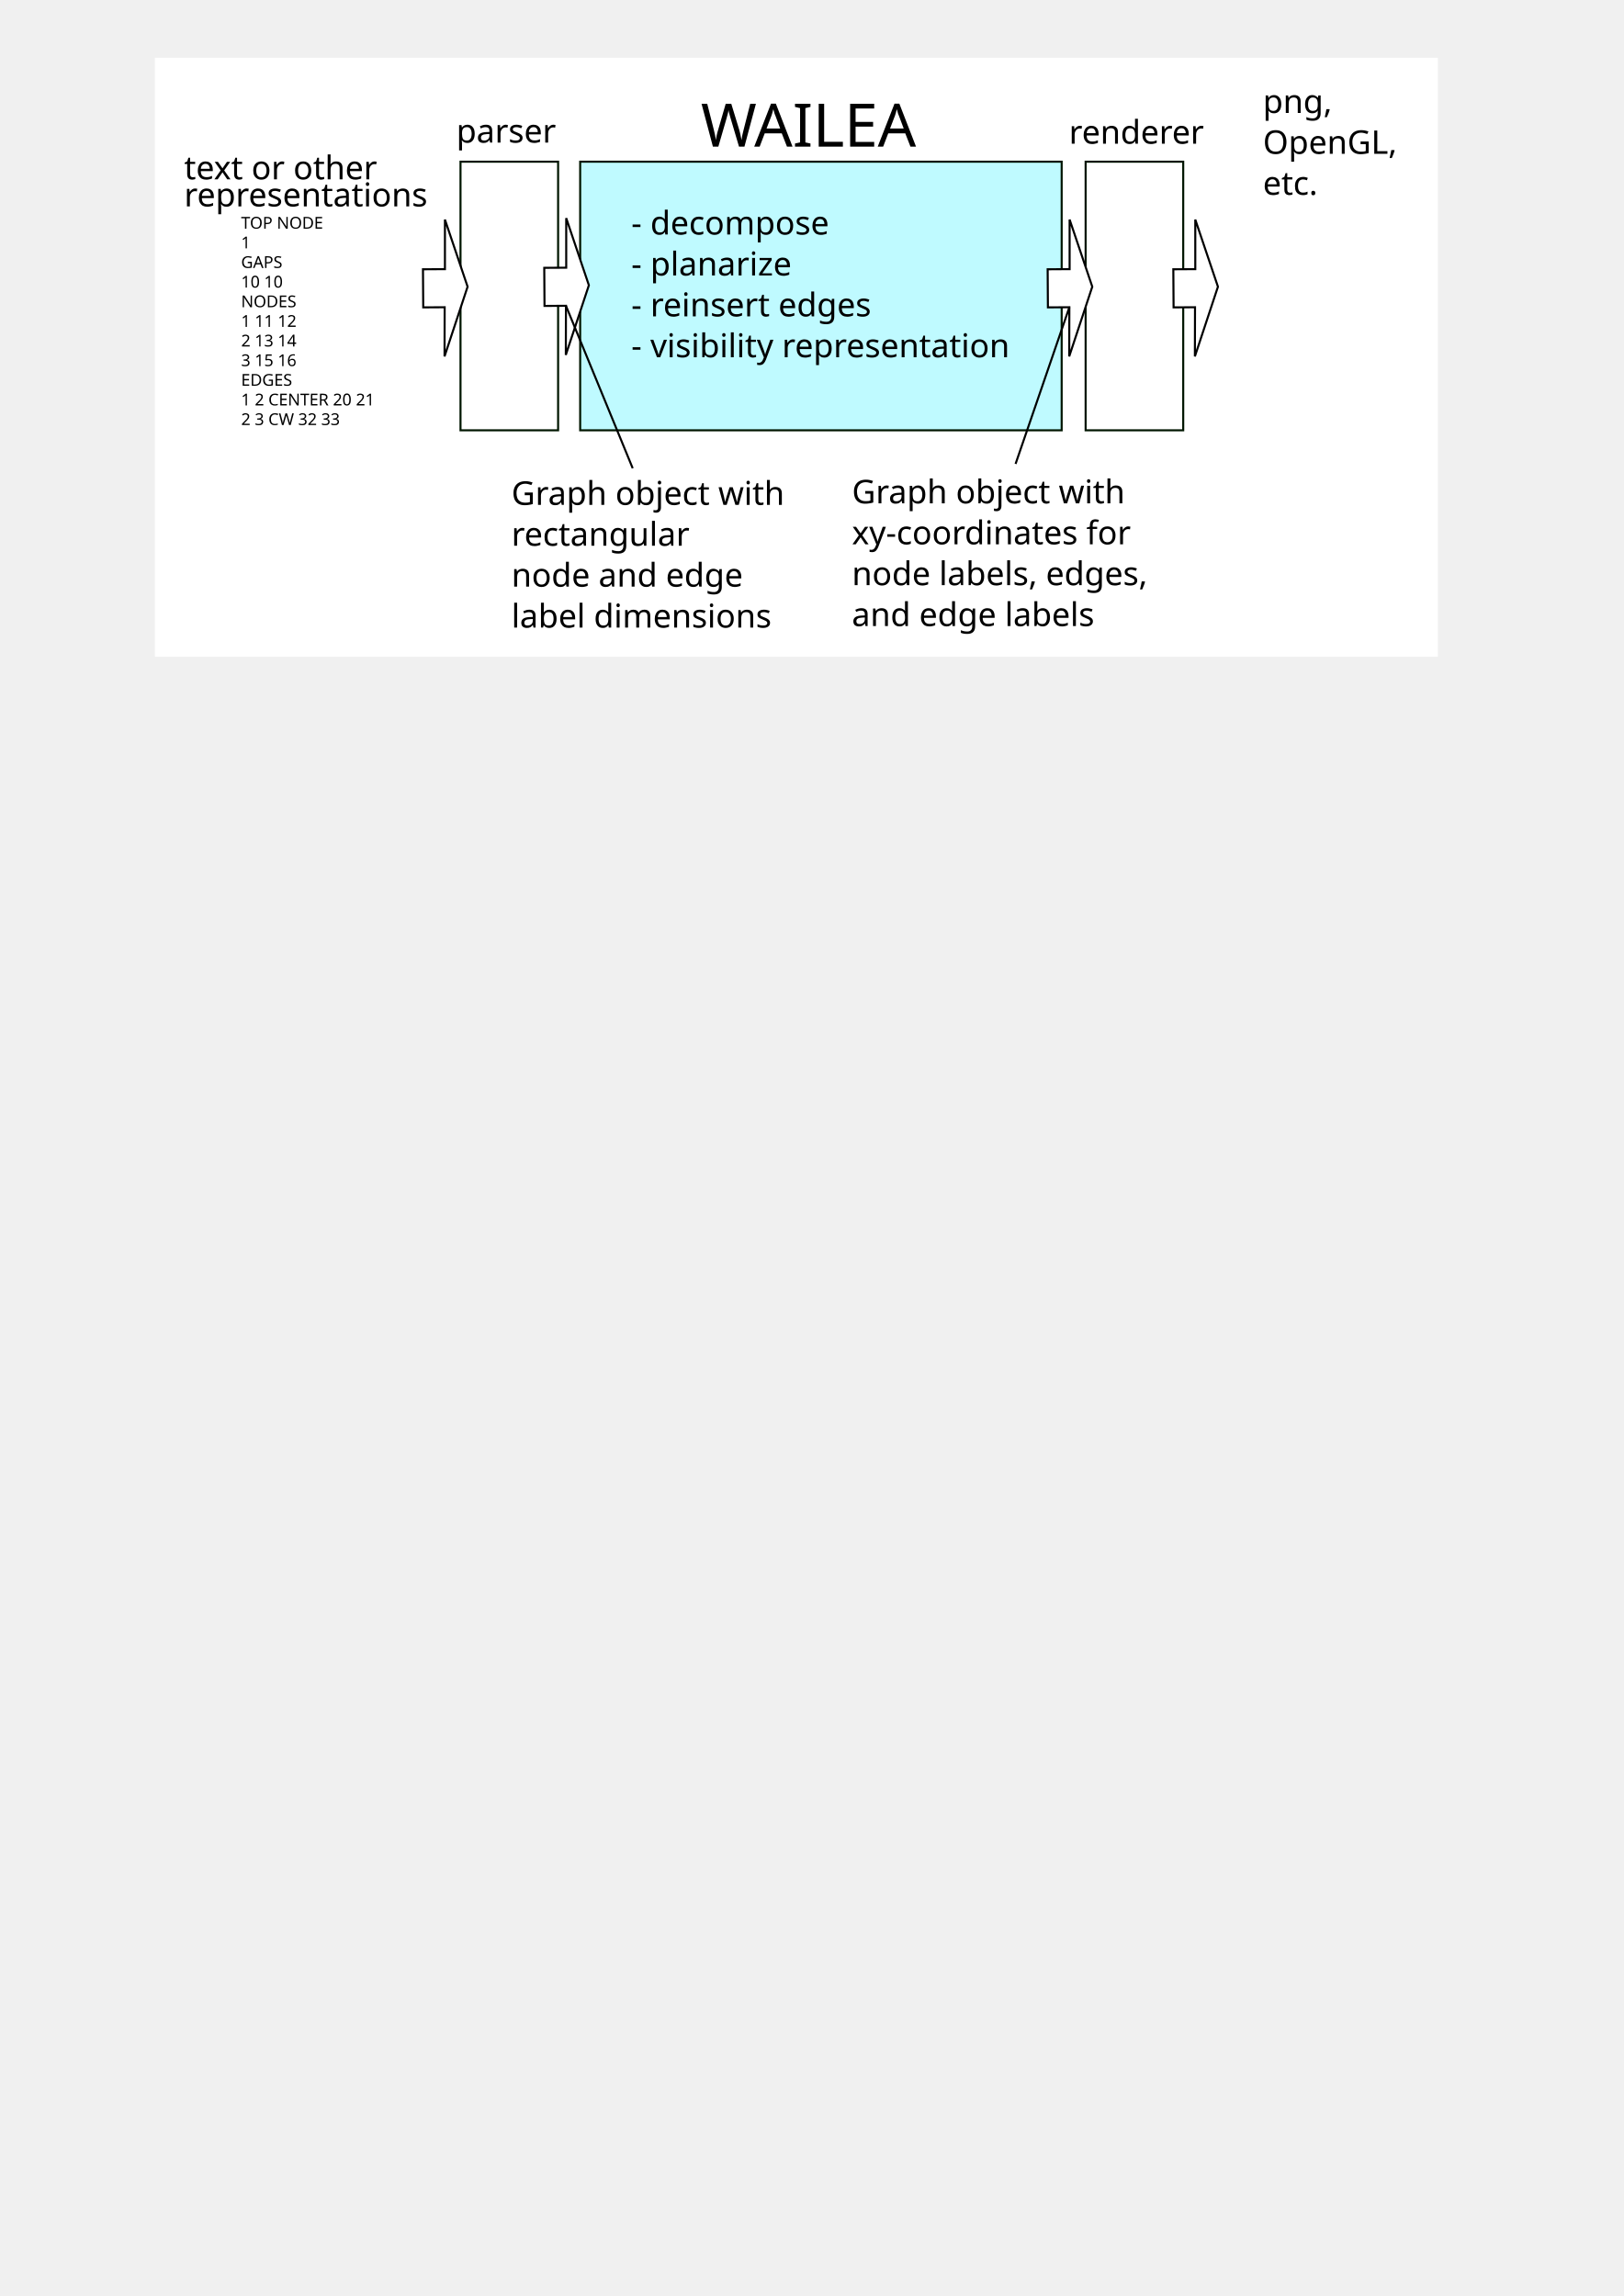
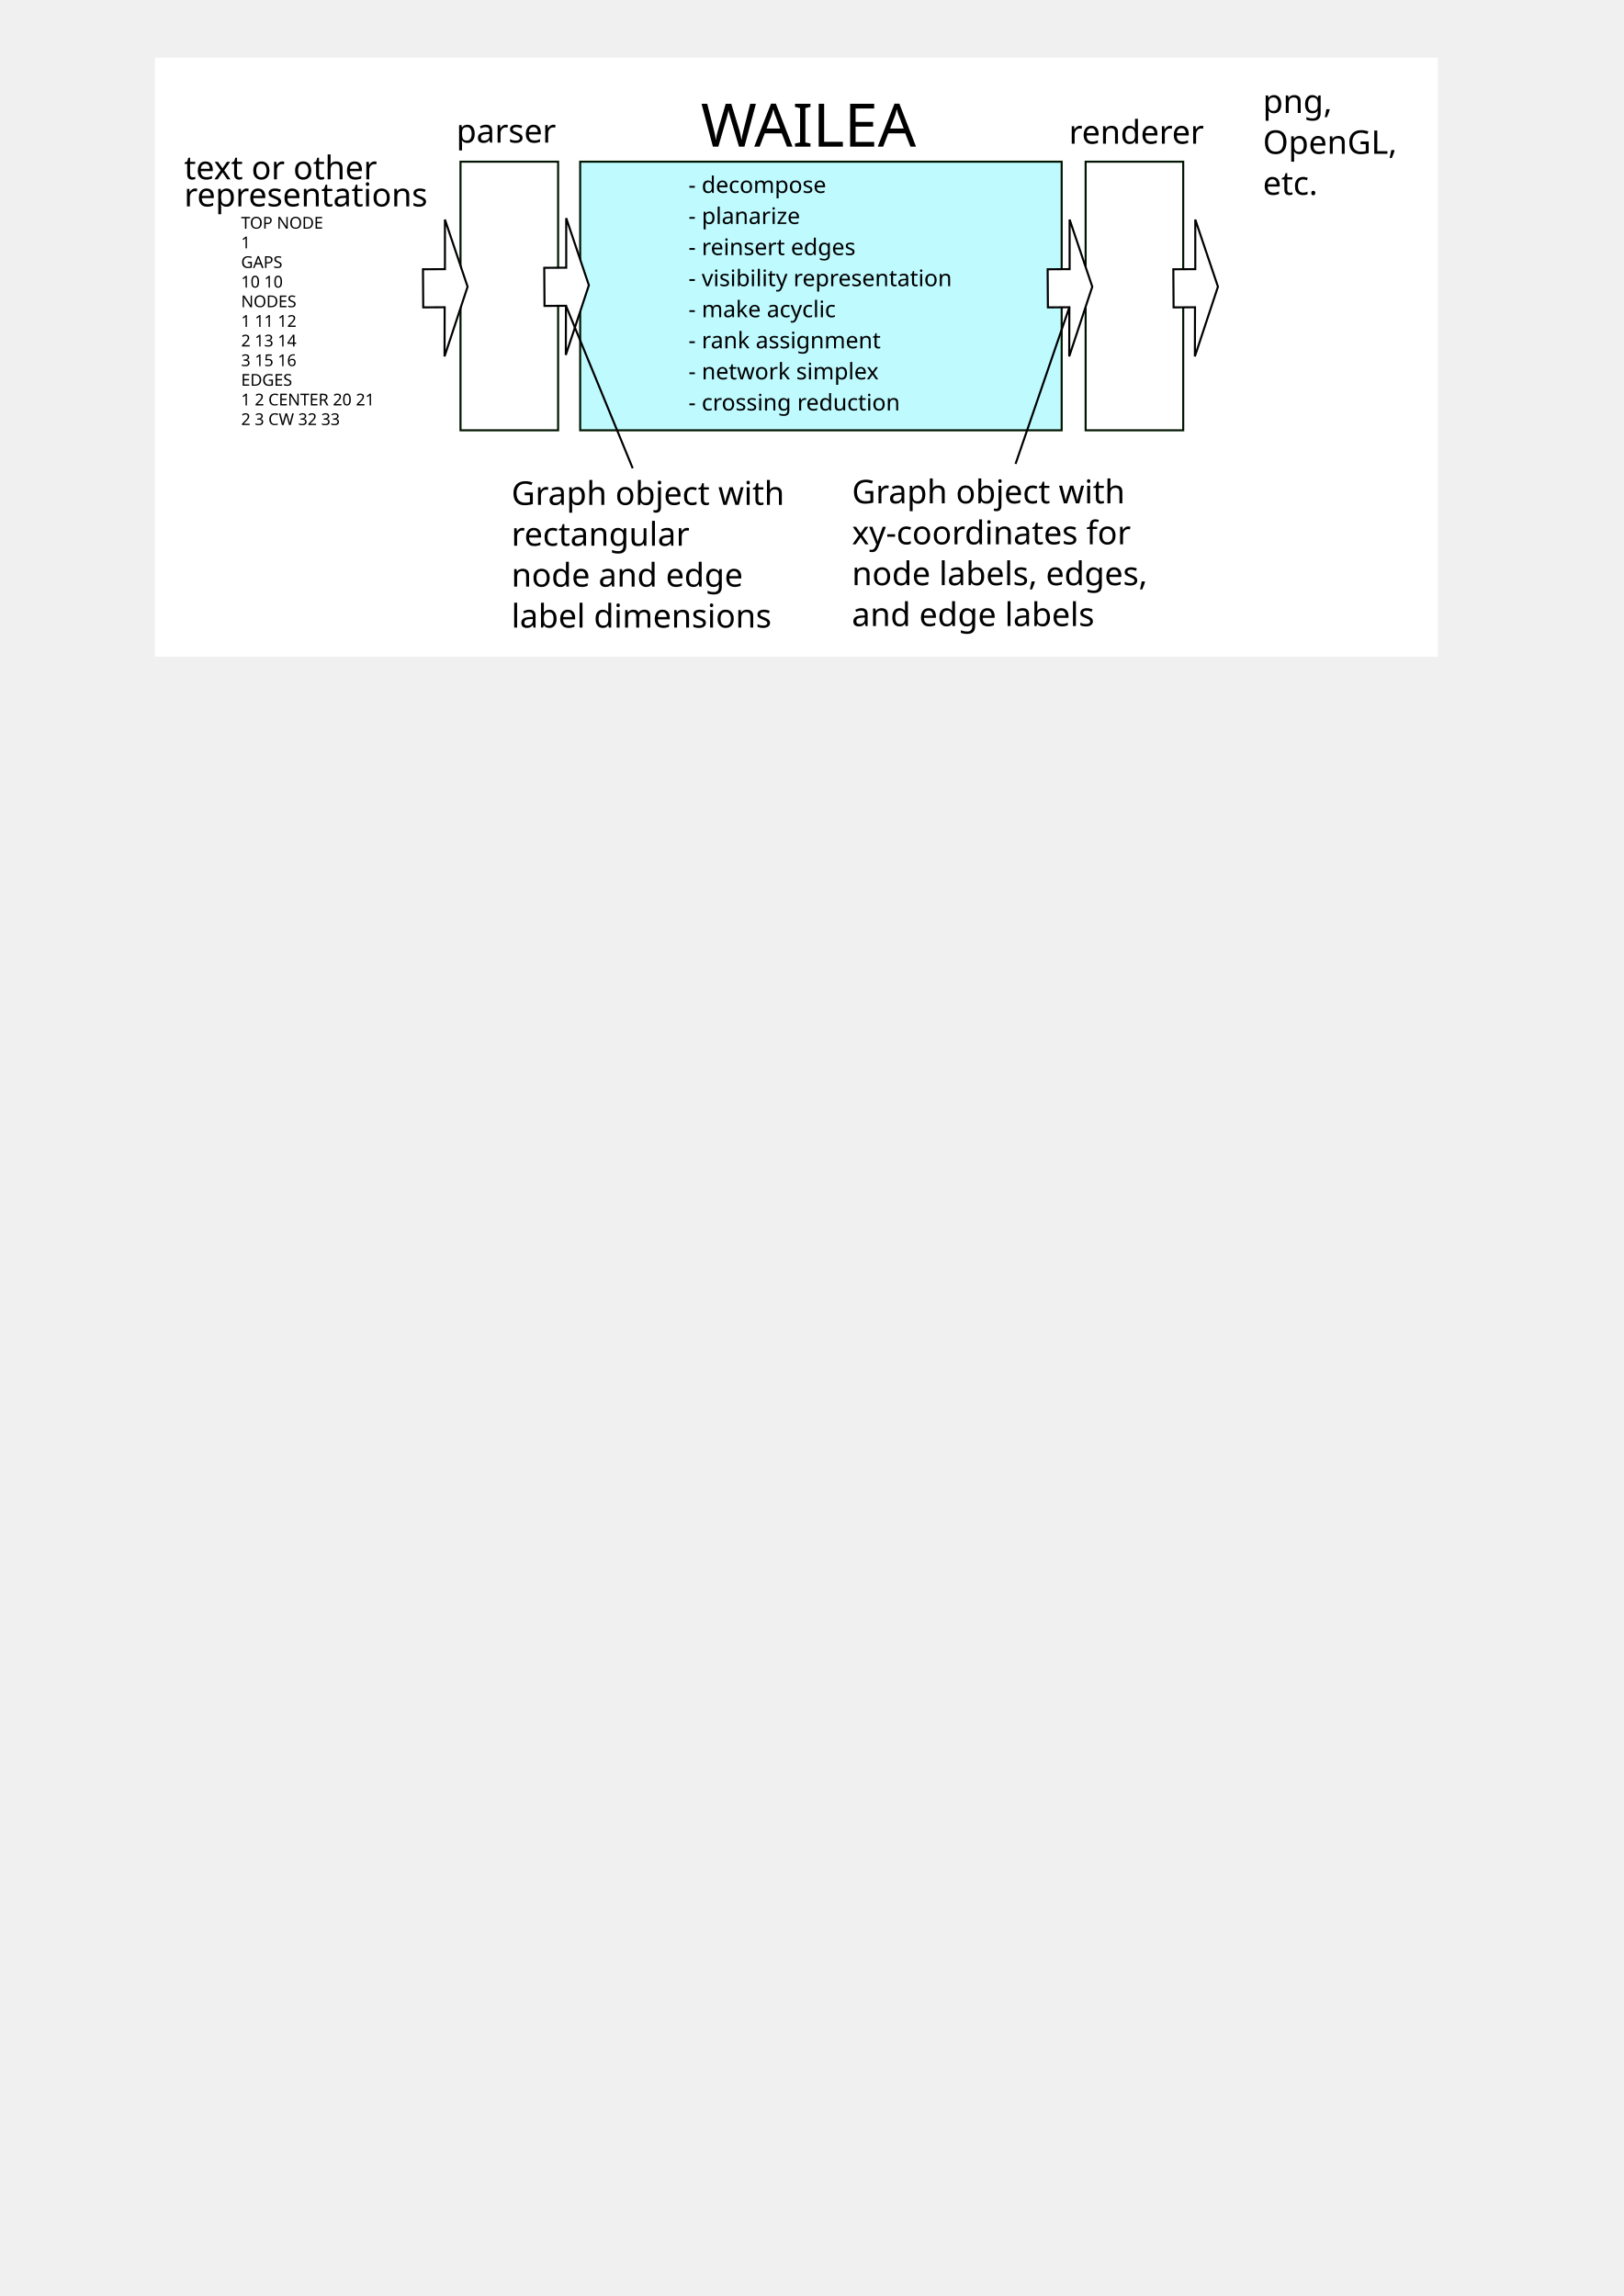
<svg xmlns="http://www.w3.org/2000/svg" width="210mm" height="297mm" viewBox="0 0 210 297" version="1.1" id="svg8">
  <defs id="defs2" />
  <g id="layer1">
    <rect style="fill:#ffffff;fill-opacity:1;stroke:none;stroke-width:0.266;stroke-miterlimit:4;stroke-dasharray:none;stroke-opacity:1" id="rect4659" width="165.932" height="77.485" x="20.033" y="7.47" />
    <text xml:space="preserve" style="font-style:normal;font-weight:normal;font-size:10.583px;line-height:0.25;font-family:sans-serif;letter-spacing:0px;word-spacing:0px;fill:#000000;fill-opacity:1;stroke:none;stroke-width:0.265" x="23.819" y="23.198" id="text3701">
      <tspan id="tspan3699" x="23.819" y="23.198" style="font-size:4.233px;line-height:0.25;stroke-width:0.265">text or other</tspan>
      <tspan x="23.819" y="26.699" style="font-size:4.233px;line-height:0.25;stroke-width:0.265" id="tspan4620">representations</tspan>
    </text>
    <text xml:space="preserve" style="font-style:normal;font-weight:normal;font-size:4.233px;line-height:1.25;font-family:sans-serif;letter-spacing:0px;word-spacing:0px;fill:#000000;fill-opacity:1;stroke:none;stroke-width:0.265" x="59.019" y="18.445" id="text3709">
      <tspan id="tspan3707" x="59.019" y="18.445" style="stroke-width:0.265">parser</tspan>
    </text>
    <text xml:space="preserve" style="font-style:normal;font-weight:normal;font-size:4.233px;line-height:1.25;font-family:sans-serif;letter-spacing:0px;word-spacing:0px;fill:#000000;fill-opacity:1;stroke:none;stroke-width:0.265" x="138.252" y="18.584" id="text3713">
      <tspan id="tspan3711" x="138.252" y="18.584" style="stroke-width:0.265">renderer</tspan>
    </text>
    <text xml:space="preserve" style="font-style:normal;font-weight:normal;font-size:4.233px;line-height:1.25;font-family:sans-serif;letter-spacing:0px;word-spacing:0px;fill:#000000;fill-opacity:1;stroke:none;stroke-width:0.265" x="163.334" y="14.61" id="text3717">
      <tspan id="tspan3715" x="163.334" y="14.61" style="stroke-width:0.265">png,</tspan>
      <tspan x="163.334" y="19.901" style="stroke-width:0.265" id="tspan4622">OpenGL,</tspan>
      <tspan x="163.334" y="25.193" style="stroke-width:0.265" id="tspan4624">etc.</tspan>
    </text>
    <text xml:space="preserve" style="font-style:normal;font-weight:normal;font-size:7.761px;line-height:1.25;font-family:sans-serif;letter-spacing:0px;word-spacing:0px;fill:#000000;fill-opacity:1;stroke:none;stroke-width:0.265" x="90.64" y="18.968" id="text3725">
      <tspan id="tspan3723" x="90.64" y="18.968" style="font-size:7.761px;stroke-width:0.265">WAILEA</tspan>
    </text>
    <rect id="rect3727" width="62.274" height="34.745" x="75.036" y="20.916" style="fill:#bffaff;fill-opacity:1;stroke:#001600;stroke-width:0.265;stroke-opacity:1" />
    <rect style="fill:none;fill-opacity:1;stroke:#001600;stroke-width:0.265;stroke-miterlimit:4;stroke-dasharray:none;stroke-opacity:1" y="20.916" x="59.559" height="34.745" width="12.623" id="rect4534" />
    <rect id="rect4536" width="12.623" height="34.745" x="140.408" y="20.916" style="fill:none;fill-opacity:1;stroke:#001600;stroke-width:0.265;stroke-miterlimit:4;stroke-dasharray:none;stroke-opacity:1" />
    <path style="fill:#ffffff;fill-opacity:1;stroke:#000000;stroke-width:0.265px;stroke-linecap:butt;stroke-linejoin:miter;stroke-opacity:1" d="m 70.391,34.644 2.84,-0.017 v -6.414 l 2.931,8.685 -2.982,9.015 0.017,-6.358 -2.773,0.017 z" id="path4542" />
    <path id="path4544" d="m 135.498,34.833 2.84,-0.017 v -6.414 l 2.931,8.685 -2.982,9.015 0.017,-6.358 -2.773,0.017 z" style="fill:#ffffff;fill-opacity:1;stroke:#000000;stroke-width:0.265px;stroke-linecap:butt;stroke-linejoin:miter;stroke-opacity:1" />
    <text xml:space="preserve" style="font-style:normal;font-weight:normal;font-size:4.233px;line-height:1.25;font-family:sans-serif;letter-spacing:0px;word-spacing:0px;fill:#000000;fill-opacity:1;stroke:none;stroke-width:0.265" x="66.146" y="65.301" id="text4548">
      <tspan id="tspan4546" x="66.146" y="65.301" style="font-style:normal;font-variant:normal;font-weight:normal;font-stretch:normal;font-family:sans-serif;-inkscape-font-specification:sans-serif;stroke-width:0.265">Graph object with</tspan>
      <tspan x="66.146" y="70.592" style="font-style:normal;font-variant:normal;font-weight:normal;font-stretch:normal;font-family:sans-serif;-inkscape-font-specification:sans-serif;stroke-width:0.265" id="tspan4550">rectangular</tspan>
      <tspan x="66.146" y="75.884" style="font-style:normal;font-variant:normal;font-weight:normal;font-stretch:normal;font-family:sans-serif;-inkscape-font-specification:sans-serif;stroke-width:0.265" id="tspan4552">node and edge</tspan>
      <tspan x="66.146" y="81.176" style="font-style:normal;font-variant:normal;font-weight:normal;font-stretch:normal;font-family:sans-serif;-inkscape-font-specification:sans-serif;stroke-width:0.265" id="tspan4554">label dimensions</tspan>
    </text>
    <text xml:space="preserve" style="font-style:normal;font-weight:normal;font-size:4.233px;line-height:1.25;font-family:sans-serif;letter-spacing:0px;word-spacing:0px;fill:#000000;fill-opacity:1;stroke:none;stroke-width:0.265" x="110.18" y="65.112" id="text4558">
      <tspan id="tspan4556" x="110.18" y="65.112" style="stroke-width:0.265">Graph object with</tspan>
      <tspan x="110.18" y="70.403" style="stroke-width:0.265" id="tspan4560">xy-coordinates for</tspan>
      <tspan x="110.18" y="75.695" style="stroke-width:0.265" id="tspan4562">node labels, edges,</tspan>
      <tspan x="110.18" y="80.987" style="stroke-width:0.265" id="tspan4564">and edge labels</tspan>
    </text>
    <text xml:space="preserve" style="font-style:normal;font-weight:normal;font-size:4.233px;line-height:0.6;font-family:sans-serif;letter-spacing:0px;word-spacing:0px;fill:#000000;fill-opacity:1;stroke:none;stroke-width:0.265" x="31.183" y="29.582" id="text4568">
      <tspan id="tspan4566" x="31.183" y="29.582" style="font-size:2.117px;line-height:0.6;stroke-width:0.265">TOP NODE</tspan>
      <tspan x="31.183" y="32.122" style="font-size:2.117px;line-height:0.6;stroke-width:0.265" id="tspan4570">1</tspan>
      <tspan x="31.183" y="34.662" style="font-size:2.117px;line-height:0.6;stroke-width:0.265" id="tspan4574">GAPS</tspan>
      <tspan x="31.183" y="37.202" style="font-size:2.117px;line-height:0.6;stroke-width:0.265" id="tspan4576">10 10</tspan>
      <tspan x="31.183" y="39.742" style="font-size:2.117px;line-height:0.6;stroke-width:0.265" id="tspan4582">NODES</tspan>
      <tspan x="31.183" y="42.282" style="font-size:2.117px;line-height:0.6;stroke-width:0.265" id="tspan4606">1 11 12</tspan>
      <tspan x="31.183" y="44.822" style="font-size:2.117px;line-height:0.6;stroke-width:0.265" id="tspan4584">2 13 14</tspan>
      <tspan x="31.183" y="47.362" style="font-size:2.117px;line-height:0.6;stroke-width:0.265" id="tspan4586">3 15 16</tspan>
      <tspan x="31.183" y="49.902" style="font-size:2.117px;line-height:0.6;stroke-width:0.265" id="tspan4590">EDGES</tspan>
      <tspan x="31.183" y="52.442" style="font-size:2.117px;line-height:0.6;stroke-width:0.265" id="tspan4610">1 2 CENTER 20 21 </tspan>
      <tspan x="31.183" y="54.982" style="font-size:2.117px;line-height:0.6;stroke-width:0.265" id="tspan4614">2 3 CW 32 33 </tspan>
      <tspan x="31.183" y="57.522" style="line-height:0.6;stroke-width:0.265" id="tspan4596" />
    </text>
    <path id="path4616" d="m 54.705,34.833 2.84,-0.017 v -6.414 l 2.931,8.685 -2.982,9.015 0.017,-6.358 -2.773,0.017 z" style="fill:#ffffff;fill-opacity:1;stroke:#000000;stroke-width:0.265px;stroke-linecap:butt;stroke-linejoin:miter;stroke-opacity:1" />
    <path style="fill:#ffffff;fill-opacity:1;stroke:#000000;stroke-width:0.265px;stroke-linecap:butt;stroke-linejoin:miter;stroke-opacity:1" d="m 151.751,34.833 2.84,-0.017 v -6.414 l 2.931,8.685 -2.982,9.015 0.017,-6.358 -2.773,0.017 z" id="path4618" />
    <path style="fill:none;stroke:#000000;stroke-width:0.265px;stroke-linecap:butt;stroke-linejoin:miter;stroke-opacity:1" d="m 73.197,39.555 8.634,21.021" id="path4626" />
    <path style="fill:none;stroke:#000000;stroke-width:0.265px;stroke-linecap:butt;stroke-linejoin:miter;stroke-opacity:1" d="m 138.304,39.744 -6.957,20.265" id="path4628" />
-     <text xml:space="preserve" style="font-style:normal;font-weight:normal;font-size:4.233px;line-height:1.25;font-family:sans-serif;letter-spacing:0px;word-spacing:0px;fill:#000000;fill-opacity:1;stroke:none;stroke-width:0.265" x="81.643" y="30.338" id="text4632">
-       <tspan id="tspan4630" x="81.643" y="30.338" style="stroke-width:0.265">- decompose</tspan>
-       <tspan x="81.643" y="35.629" style="stroke-width:0.265" id="tspan4634">- planarize</tspan>
-       <tspan x="81.643" y="40.921" style="stroke-width:0.265" id="tspan4636">- reinsert edges</tspan>
-       <tspan x="81.643" y="46.213" style="stroke-width:0.265" id="tspan4638">- visibility representation</tspan>
+     <text xml:space="preserve" style="font-style:normal;font-weight:normal;font-size:3.216px;line-height:1.25;font-family:sans-serif;letter-spacing:0px;word-spacing:0px;fill:#000000;fill-opacity:1;stroke:none;stroke-width:0.201" x="89.038" y="24.952" id="text4632">
+       <tspan id="tspan4630" x="89.038" y="24.952" style="font-size:2.948px;line-height:0px;stroke-width:0.201">- decompose</tspan>
+       <tspan x="89.038" y="28.972" style="font-size:2.948px;line-height:0px;stroke-width:0.201" id="tspan4636">- planarize</tspan>
+       <tspan x="89.038" y="32.993" style="font-size:2.948px;line-height:0px;stroke-width:0.201" id="tspan194">- reinsert edges</tspan>
+       <tspan x="89.038" y="37.013" style="font-size:2.948px;line-height:0px;stroke-width:0.201" id="tspan176">- visibility representation</tspan>
+       <tspan x="89.038" y="41.033" style="font-size:2.948px;line-height:0px;stroke-width:0.201" id="tspan180">- make acyclic</tspan>
+       <tspan x="89.038" y="45.053" style="font-size:2.948px;line-height:0px;stroke-width:0.201" id="tspan182">- rank assignment</tspan>
+       <tspan x="89.038" y="49.074" style="font-size:2.948px;line-height:0px;stroke-width:0.201" id="tspan184">- network simplex</tspan>
+       <tspan x="89.038" y="53.094" style="font-size:2.948px;line-height:0px;stroke-width:0.201" id="tspan188">- crossing reduction</tspan>
    </text>
  </g>
</svg>
